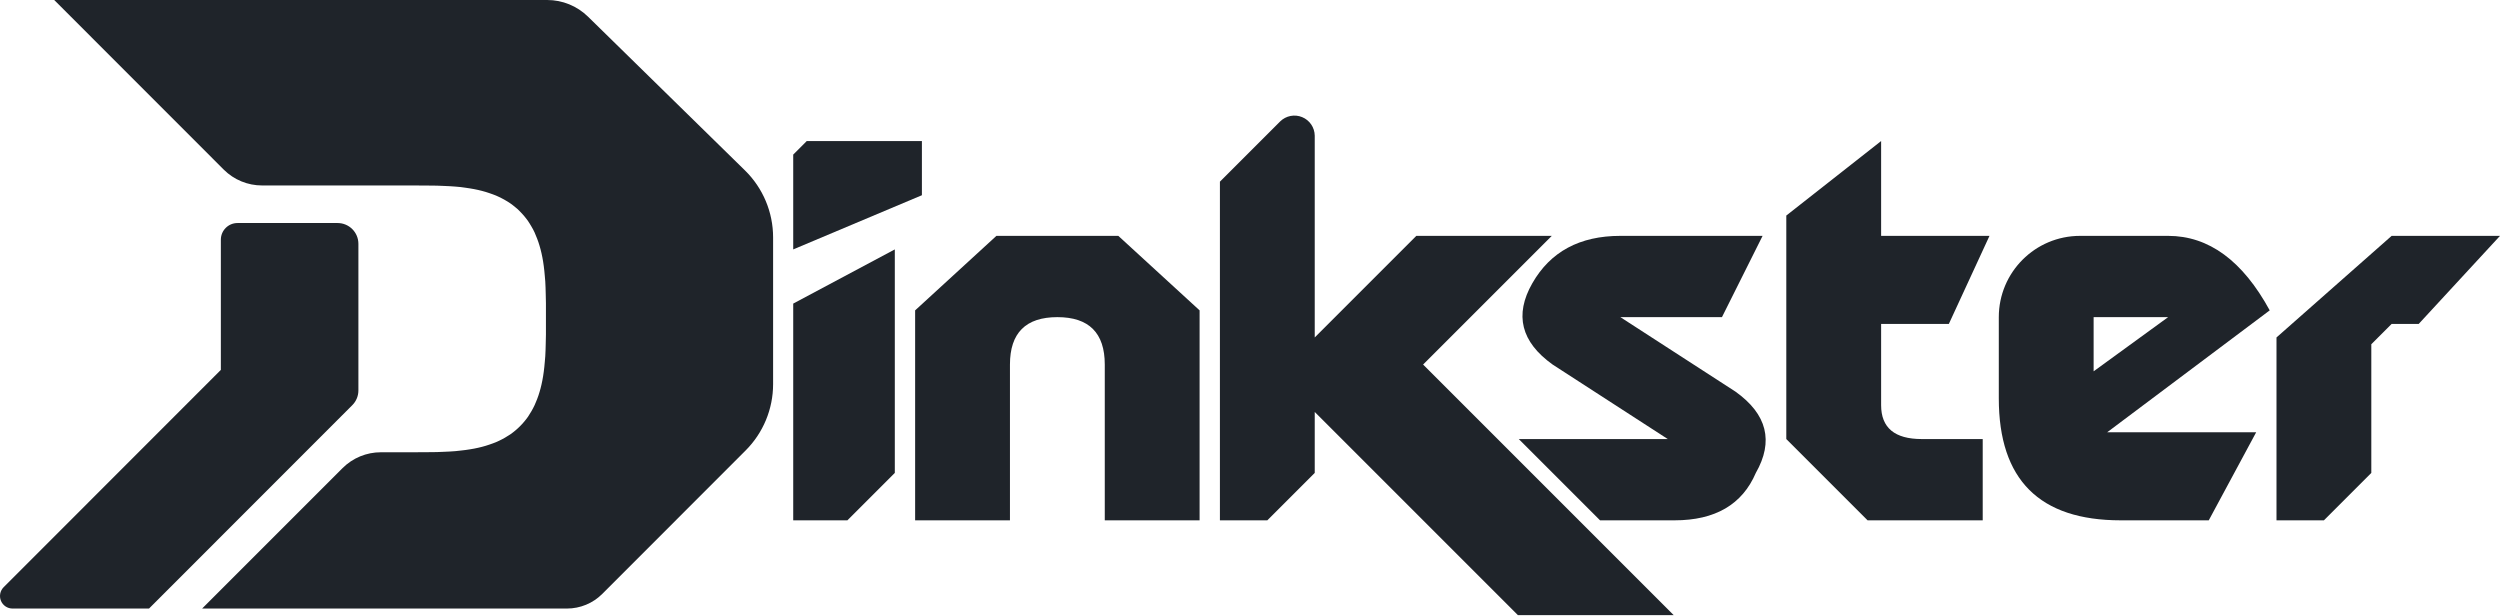
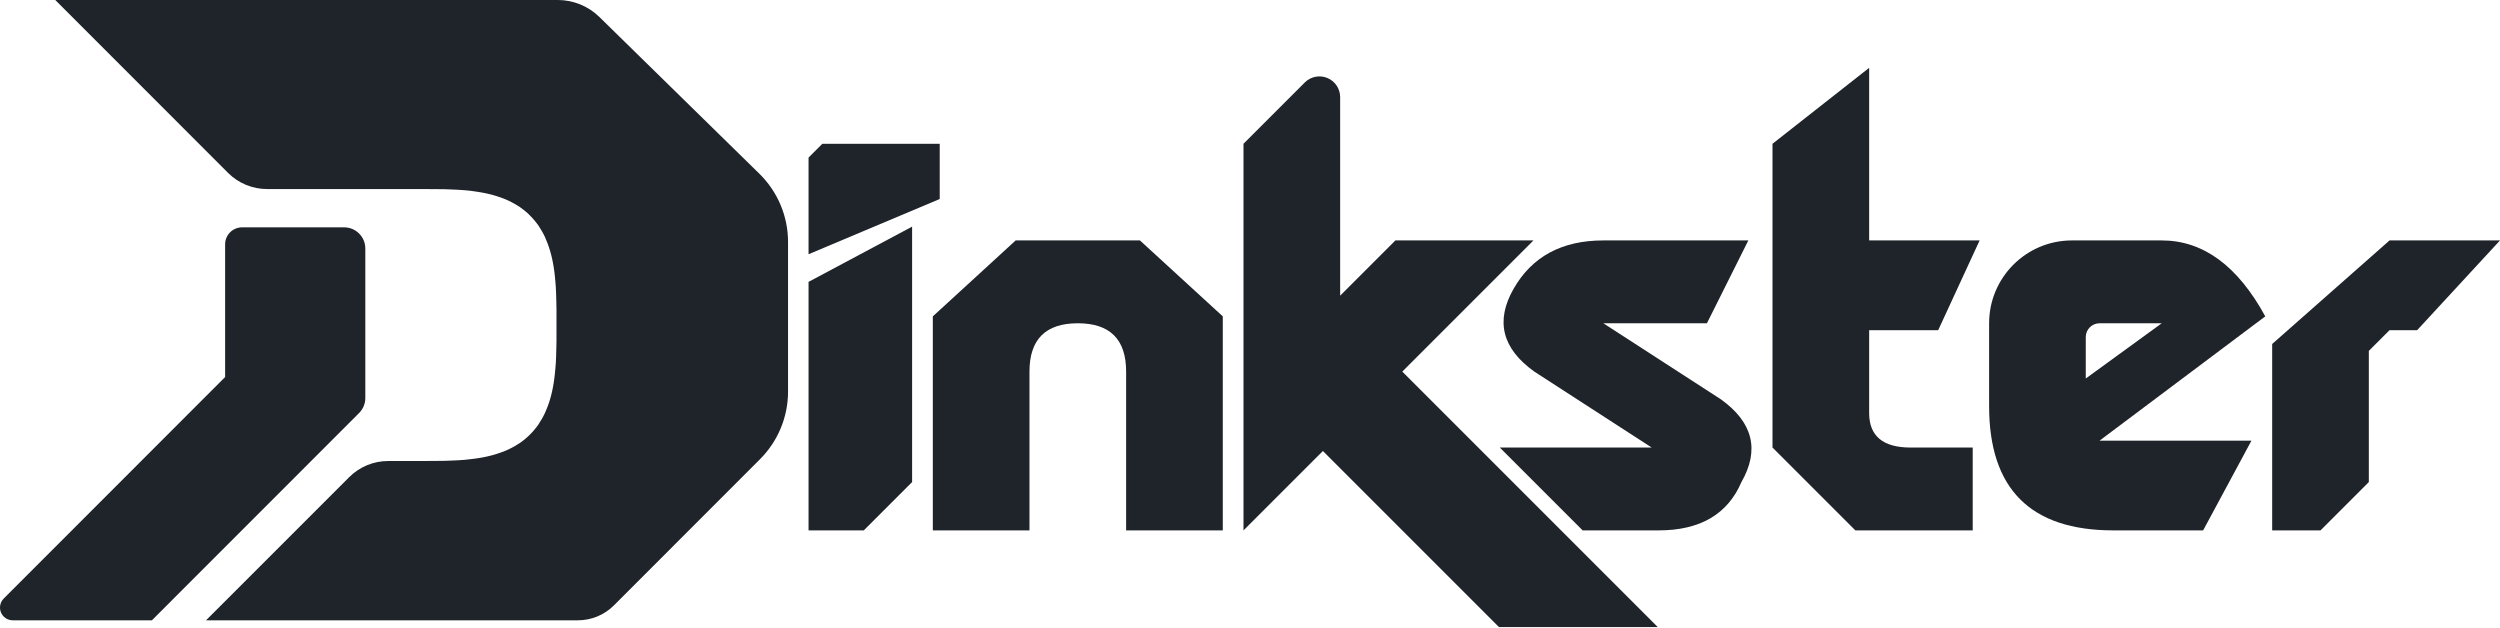
- <svg xmlns="http://www.w3.org/2000/svg" viewBox="0 0 1254.993 308.804" width="1254.993" height="308.804" version="1.1" id="svg264">
+ <svg xmlns="http://www.w3.org/2000/svg" viewBox="0 0 1231.193 308.804" width="1231.193" height="308.804" version="1.1" id="svg264">
  <defs id="defs80">
    <clipPath id="e-open-counter" clipPathUnits="userSpaceOnUse">
      <path d="M -20,-20 H 100 V 100 H -20 Z m 34,54 v -5.538 h 7.615 z" clip-rule="evenodd" id="path60" />
    </clipPath>
    <clipPath id="k-beam-baseline" clipPathUnits="userSpaceOnUse">
      <path d="M -20,-20 H 100 V 100 H 14 V 59.153 h -34 z" id="path63" />
    </clipPath>
    <clipPath id="approved-silhouette" clipPathUnits="userSpaceOnUse">
      <path id="silhouette-clip-path" fill="#32e6c5" d="M 156.4,176.8 H 680 a 62,62 0 0 1 43.4,17.7 L 890.1,357.8 A 99.6,99.6 0 0 1 920,429 v 155.9 a 99.6,99.6 0 0 1 -29.2,70.4 L 738.6,807.6 A 53.1,53.1 0 0 1 701,823.2 H 313.5 L 462.7,674 a 57.5,57.5 0 0 1 40.7,-16.8 h 33.7 l 16.7,-0.1 9,-0.1 7.5,-0.3 6.5,-0.3 5.8,-0.4 5.5,-0.6 5.1,-0.6 4.7,-0.7 4.6,-0.8 4.3,-0.9 4.1,-1 3.9,-1.1 3.7,-1.2 3.7,-1.3 3.4,-1.3 3.3,-1.5 3.2,-1.6 3.1,-1.7 2.9,-1.8 2.9,-1.8 2.7,-2 2.6,-2.1 2.5,-2.2 2.3,-2.2 2.3,-2.4 2.2,-2.5 2.1,-2.6 2,-2.7 1.8,-2.9 1.8,-2.9 1.7,-3.1 1.6,-3.2 1.4,-3.3 1.4,-3.4 1.3,-3.6 1.2,-3.8 1.1,-3.9 1,-4.1 0.9,-4.3 0.8,-4.5 0.7,-4.8 0.6,-5.1 0.5,-5.4 0.5,-5.9 0.3,-6.5 0.2,-7.4 0.2,-9.1 v -16.7 -16.7 l -0.2,-9.1 -0.2,-7.4 -0.3,-6.5 -0.5,-5.9 -0.5,-5.4 -0.6,-5.1 -0.7,-4.8 -0.8,-4.5 -0.9,-4.3 -1,-4.1 -1.1,-3.9 -1.2,-3.8 -1.3,-3.6 -1.4,-3.4 -1.4,-3.4 -1.6,-3.2 -1.7,-3 -1.8,-3 -1.8,-2.8 -2,-2.7 -2.1,-2.6 -2.2,-2.5 -2.3,-2.4 -2.3,-2.3 -2.5,-2.1 -2.6,-2.1 -2.7,-2 -2.9,-1.9 -2.9,-1.7 -3.1,-1.7 -3.2,-1.6 -3.3,-1.5 -3.4,-1.3 -3.7,-1.3 -3.7,-1.2 -3.9,-1.1 -4.1,-1 -4.3,-0.9 -4.6,-0.8 -4.7,-0.7 -5.1,-0.7 -5.5,-0.5 -5.8,-0.4 -6.5,-0.3 -7.5,-0.3 -9,-0.1 -16.7,-0.1 H 377.2 A 57.5,57.5 0 0 1 336.5,357 Z m 177,254.6 a 17.7,17.7 0 0 1 17.7,-17.7 h 106.3 a 22.1,22.1 0 0 1 22.1,22.1 v 155.7 a 22.1,22.1 0 0 1 -6.5,15.7 l -215.9,216 h -145 a 13.3,13.3 0 0 1 -9.4,-22.7 L 333.4,569.7 Z" />
    </clipPath>
    <clipPath id="plane-coral" clipPathUnits="userSpaceOnUse">
      <path d="m 343,68 67.8,67.8 a 45,45 0 0 1 13.2,31.8 v 112.8 a 45,45 0 0 1 -13.2,31.8 L 363,360 H 600 V 40 H 343 Z" transform="matrix(2.213439,0,0,2.213439,-180.079,26.32411)" id="path68" />
    </clipPath>
    <clipPath id="plane-yellow" clipPathUnits="userSpaceOnUse">
      <path d="M 80,240 H 232 V 390 H 80 Z" transform="matrix(2.213439,0,0,2.213439,-180.079,26.32411)" id="path71" />
    </clipPath>
    <clipPath id="optical-silhouette-16" clipPathUnits="userSpaceOnUse">
      <path d="M 156.4,176.8 H 680 a 62,62 0 0 1 43.4,17.7 L 890.1,357.8 A 99.6,99.6 0 0 1 920,429 v 155.9 a 99.6,99.6 0 0 1 -29.2,70.4 L 738.6,807.6 A 53.1,53.1 0 0 1 701,823.2 H 313.5 L 462.7,674 a 57.5,57.5 0 0 1 40.7,-16.8 h 33.7 l 16.7,-0.1 9,-0.1 7.5,-0.3 6.5,-0.3 5.8,-0.4 5.5,-0.6 5.1,-0.6 4.7,-0.7 4.6,-0.8 4.3,-0.9 4.1,-1 3.9,-1.1 3.7,-1.2 3.7,-1.3 3.4,-1.3 3.3,-1.5 3.2,-1.6 3.1,-1.7 2.9,-1.8 2.9,-1.8 2.7,-2 2.6,-2.1 2.5,-2.2 2.3,-2.2 2.3,-2.4 2.2,-2.5 2.1,-2.6 2,-2.7 1.8,-2.9 1.8,-2.9 1.7,-3.1 1.6,-3.2 1.4,-3.3 1.4,-3.4 1.3,-3.6 1.2,-3.8 1.1,-3.9 1,-4.1 0.9,-4.3 0.8,-4.5 0.7,-4.8 0.6,-5.1 0.5,-5.4 0.5,-5.9 0.3,-6.5 0.2,-7.4 0.2,-9.1 v -16.7 -16.7 l -0.2,-9.1 -0.2,-7.4 -0.3,-6.5 -0.5,-5.9 -0.5,-5.4 -0.6,-5.1 -0.7,-4.8 -0.8,-4.5 -0.9,-4.3 -1,-4.1 -1.1,-3.9 -1.2,-3.8 -1.3,-3.6 -1.4,-3.4 -1.4,-3.4 -1.6,-3.2 -1.7,-3 -1.8,-3 -1.8,-2.8 -2,-2.7 -2.1,-2.6 -2.2,-2.5 -2.3,-2.4 -2.3,-2.3 -2.5,-2.1 -2.6,-2.1 -2.7,-2 -2.9,-1.9 -2.9,-1.7 -3.1,-1.7 -3.2,-1.6 -3.3,-1.5 -3.4,-1.3 -3.7,-1.3 -3.7,-1.2 -3.9,-1.1 -4.1,-1 -4.3,-0.9 -4.6,-0.8 -4.7,-0.7 -5.1,-0.7 -5.5,-0.5 -5.8,-0.4 -6.5,-0.3 -7.5,-0.3 -9,-0.1 -16.7,-0.1 H 377.2 A 57.5,57.5 0 0 1 336.5,357 Z m 177,223.6 a 17.7,17.7 0 0 1 17.7,-17.7 h 106.3 a 22.1,22.1 0 0 1 22.1,22.1 V 635.5 A 22.1,22.1 0 0 1 473,651.1 L 301,823.2 H 112.1 a 13.3,13.3 0 0 1 -9.4,-22.7 L 333.4,569.7 Z" id="path74" />
    </clipPath>
    <clipPath id="optical-silhouette-24" clipPathUnits="userSpaceOnUse">
      <path d="M 156.4,176.8 H 680 a 62,62 0 0 1 43.4,17.7 L 890.1,357.8 A 99.6,99.6 0 0 1 920,429 v 155.9 a 99.6,99.6 0 0 1 -29.2,70.4 L 738.6,807.6 A 53.1,53.1 0 0 1 701,823.2 H 313.5 L 462.7,674 a 57.5,57.5 0 0 1 40.7,-16.8 h 33.7 l 16.7,-0.1 9,-0.1 7.5,-0.3 6.5,-0.3 5.8,-0.4 5.5,-0.6 5.1,-0.6 4.7,-0.7 4.6,-0.8 4.3,-0.9 4.1,-1 3.9,-1.1 3.7,-1.2 3.7,-1.3 3.4,-1.3 3.3,-1.5 3.2,-1.6 3.1,-1.7 2.9,-1.8 2.9,-1.8 2.7,-2 2.6,-2.1 2.5,-2.2 2.3,-2.2 2.3,-2.4 2.2,-2.5 2.1,-2.6 2,-2.7 1.8,-2.9 1.8,-2.9 1.7,-3.1 1.6,-3.2 1.4,-3.3 1.4,-3.4 1.3,-3.6 1.2,-3.8 1.1,-3.9 1,-4.1 0.9,-4.3 0.8,-4.5 0.7,-4.8 0.6,-5.1 0.5,-5.4 0.5,-5.9 0.3,-6.5 0.2,-7.4 0.2,-9.1 v -16.7 -16.7 l -0.2,-9.1 -0.2,-7.4 -0.3,-6.5 -0.5,-5.9 -0.5,-5.4 -0.6,-5.1 -0.7,-4.8 -0.8,-4.5 -0.9,-4.3 -1,-4.1 -1.1,-3.9 -1.2,-3.8 -1.3,-3.6 -1.4,-3.4 -1.4,-3.4 -1.6,-3.2 -1.7,-3 -1.8,-3 -1.8,-2.8 -2,-2.7 -2.1,-2.6 -2.2,-2.5 -2.3,-2.4 -2.3,-2.3 -2.5,-2.1 -2.6,-2.1 -2.7,-2 -2.9,-1.9 -2.9,-1.7 -3.1,-1.7 -3.2,-1.6 -3.3,-1.5 -3.4,-1.3 -3.7,-1.3 -3.7,-1.2 -3.9,-1.1 -4.1,-1 -4.3,-0.9 -4.6,-0.8 -4.7,-0.7 -5.1,-0.7 -5.5,-0.5 -5.8,-0.4 -6.5,-0.3 -7.5,-0.3 -9,-0.1 -16.7,-0.1 H 377.2 A 57.5,57.5 0 0 1 336.5,357 Z m 177,232.4 a 17.7,17.7 0 0 1 17.7,-17.7 h 106.3 a 22.1,22.1 0 0 1 22.1,22.2 V 622.9 A 22.1,22.1 0 0 1 473,638.6 L 288.5,823.2 H 112.1 a 13.3,13.3 0 0 1 -9.4,-22.7 L 333.4,569.7 Z" id="path77" />
    </clipPath>
  </defs>
  <g id="07_Exports_Artboards" style="display:inline" transform="translate(-44.15715,-2093.996)">
    <g id="wordmark-light" transform="matrix(3.4,0,0,3.4,-60,1750)" color="#1f242a">
      <g transform="matrix(0.139,0,0,0.139,16.9,76.6)" id="g194">
        <path id="wordmark-light-d" fill="currentColor" d="M 156.4,176.8 H 680 a 62,62 0 0 1 43.4,17.7 L 890.1,357.8 A 99.6,99.6 0 0 1 920,429 v 155.9 a 99.6,99.6 0 0 1 -29.2,70.4 L 738.6,807.6 A 53.1,53.1 0 0 1 701,823.2 H 313.5 L 462.7,674 a 57.5,57.5 0 0 1 40.7,-16.8 h 33.7 l 16.7,-0.1 9,-0.1 7.5,-0.3 6.5,-0.3 5.8,-0.4 5.5,-0.6 5.1,-0.6 4.7,-0.7 4.6,-0.8 4.3,-0.9 4.1,-1 3.9,-1.1 3.7,-1.2 3.7,-1.3 3.4,-1.3 3.3,-1.5 3.2,-1.6 3.1,-1.7 2.9,-1.8 2.9,-1.8 2.7,-2 2.6,-2.1 2.5,-2.2 2.3,-2.2 2.3,-2.4 2.2,-2.5 2.1,-2.6 2,-2.7 1.8,-2.9 1.8,-2.9 1.7,-3.1 1.6,-3.2 1.4,-3.3 1.4,-3.4 1.3,-3.6 1.2,-3.8 1.1,-3.9 1,-4.1 0.9,-4.3 0.8,-4.5 0.7,-4.8 0.6,-5.1 0.5,-5.4 0.5,-5.9 0.3,-6.5 0.2,-7.4 0.2,-9.1 v -16.7 -16.7 l -0.2,-9.1 -0.2,-7.4 -0.3,-6.5 -0.5,-5.9 -0.5,-5.4 -0.6,-5.1 -0.7,-4.8 -0.8,-4.5 -0.9,-4.3 -1,-4.1 -1.1,-3.9 -1.2,-3.8 -1.3,-3.6 -1.4,-3.4 -1.4,-3.4 -1.6,-3.2 -1.7,-3 -1.8,-3 -1.8,-2.8 -2,-2.7 -2.1,-2.6 -2.2,-2.5 -2.3,-2.4 -2.3,-2.3 -2.5,-2.1 -2.6,-2.1 -2.7,-2 -2.9,-1.9 -2.9,-1.7 -3.1,-1.7 -3.2,-1.6 -3.3,-1.5 -3.4,-1.3 -3.7,-1.3 -3.7,-1.2 -3.9,-1.1 -4.1,-1 -4.3,-0.9 -4.6,-0.8 -4.7,-0.7 -5.1,-0.7 -5.5,-0.5 -5.8,-0.4 -6.5,-0.3 -7.5,-0.3 -9,-0.1 -16.7,-0.1 H 377.2 A 57.5,57.5 0 0 1 336.5,357 Z m 177,254.6 a 17.7,17.7 0 0 1 17.7,-17.7 h 106.3 a 22.1,22.1 0 0 1 22.1,22.1 v 155.7 a 22.1,22.1 0 0 1 -6.5,15.7 l -215.9,216 h -145 a 13.3,13.3 0 0 1 -9.4,-22.7 L 333.4,569.7 Z" />
      </g>
      <g fill="currentColor" id="g203">
-         <path id="light-i" d="M 2,0 H 19 V 8 L 0,16 V 2 Z M 0,24 15,16 V 49 L 8,56 H 0 Z" transform="translate(147.75,122)" fill-rule="evenodd" />
+         <path id="light-i" d="M 2,0 H 19 V 8 L 0,16 V 2 Z M 0,20 15,12 V 49 L 8,56 H 0 Z" transform="translate(147.75,122)" fill-rule="evenodd" />
        <path id="light-n" d="M 0,56 V 25 L 12,14 H 30 L 42,25 V 56 H 28 V 33 q 0,-7 -7,-7 -7,0 -7,7 v 23 z" transform="translate(165.75,122)" fill-rule="evenodd" />
-         <path id="light-k" d="M 0,6 8.9,-2.9 A 3,3 0 0 1 14,-0.8 V 29 L 29,14 H 49 L 30,33 67,70 H 44 L 14,40 v 9 L 7,56 H 0 Z" transform="translate(210.75,122)" fill-rule="evenodd" />
-         <path id="light-s" d="M 36,14 30,26 H 15 l 17,11 q 7,5 3,12 -3,7 -12,7 H 12 L 0,44 H 22 L 5,33 Q -2,28 2,21 6,14 15,14 Z" transform="translate(254.875,122)" fill-rule="evenodd" />
-         <path id="light-t" d="M 0,11 14,0 V 14 H 30 L 24,27 H 14 v 12 q 0,5 6,5 h 9 V 56 H 12 L 0,44 Z" transform="translate(294.375,122)" fill-rule="evenodd" />
-         <path id="light-e" d="M 40,25 16,43 H 38 L 31,56 H 18 Q 0,56 0,38 V 26 A 12,12 0 0 1 12,14 h 13 q 9,0 15,11 z m -26,9 v -8 h 11 z" transform="translate(325.75,122)" fill-rule="evenodd" />
-         <path id="light-r" d="M 0,56 V 29 L 17,14 H 33 L 21,27 h -4 l -3,3 v 19 l -7,7 z" transform="translate(366.75,122)" fill-rule="evenodd" />
+         <path id="light-k" d="m 7,0 8.9,-8.9 A 3,3 0 0 1 21,-6.8 V 22 l 8,-8 H 49 L 30,33 67,70 H 44 L 18.5,44.5 7,56 Z" transform="translate(203.75,122)" fill-rule="evenodd" />
+         <path id="light-s" d="M 36,14 30,26 H 15 l 17,11 q 7,5 3,12 -3,7 -12,7 H 12 L 0,44 H 22 L 5,33 Q -2,28 2,21 6,14 15,14 Z" transform="translate(247.875,122)" fill-rule="evenodd" />
+         <path id="light-t" d="M 0,0 14,-11 V 14 H 30 L 24,27 H 14 v 12 q 0,5 6,5 h 9 V 56 H 12 L 0,44 Z" transform="translate(287.375,122)" fill-rule="evenodd" />
+         <path id="light-e" d="M 40,25 16,43 H 38 L 31,56 H 18 Q 0,56 0,38 V 26 A 12,12 0 0 1 12,14 h 13 q 9,0 15,11 z m -26,9 v -6 a 2,2 0 0 1 2,-2 h 9 z" transform="translate(318.75,122)" fill-rule="evenodd" />
+         <path id="light-r" d="M 0,56 V 29 L 17,14 H 33 L 21,27 h -4 l -3,3 v 19 l -7,7 z" transform="translate(359.75,122)" fill-rule="evenodd" />
      </g>
    </g>
  </g>
</svg>
